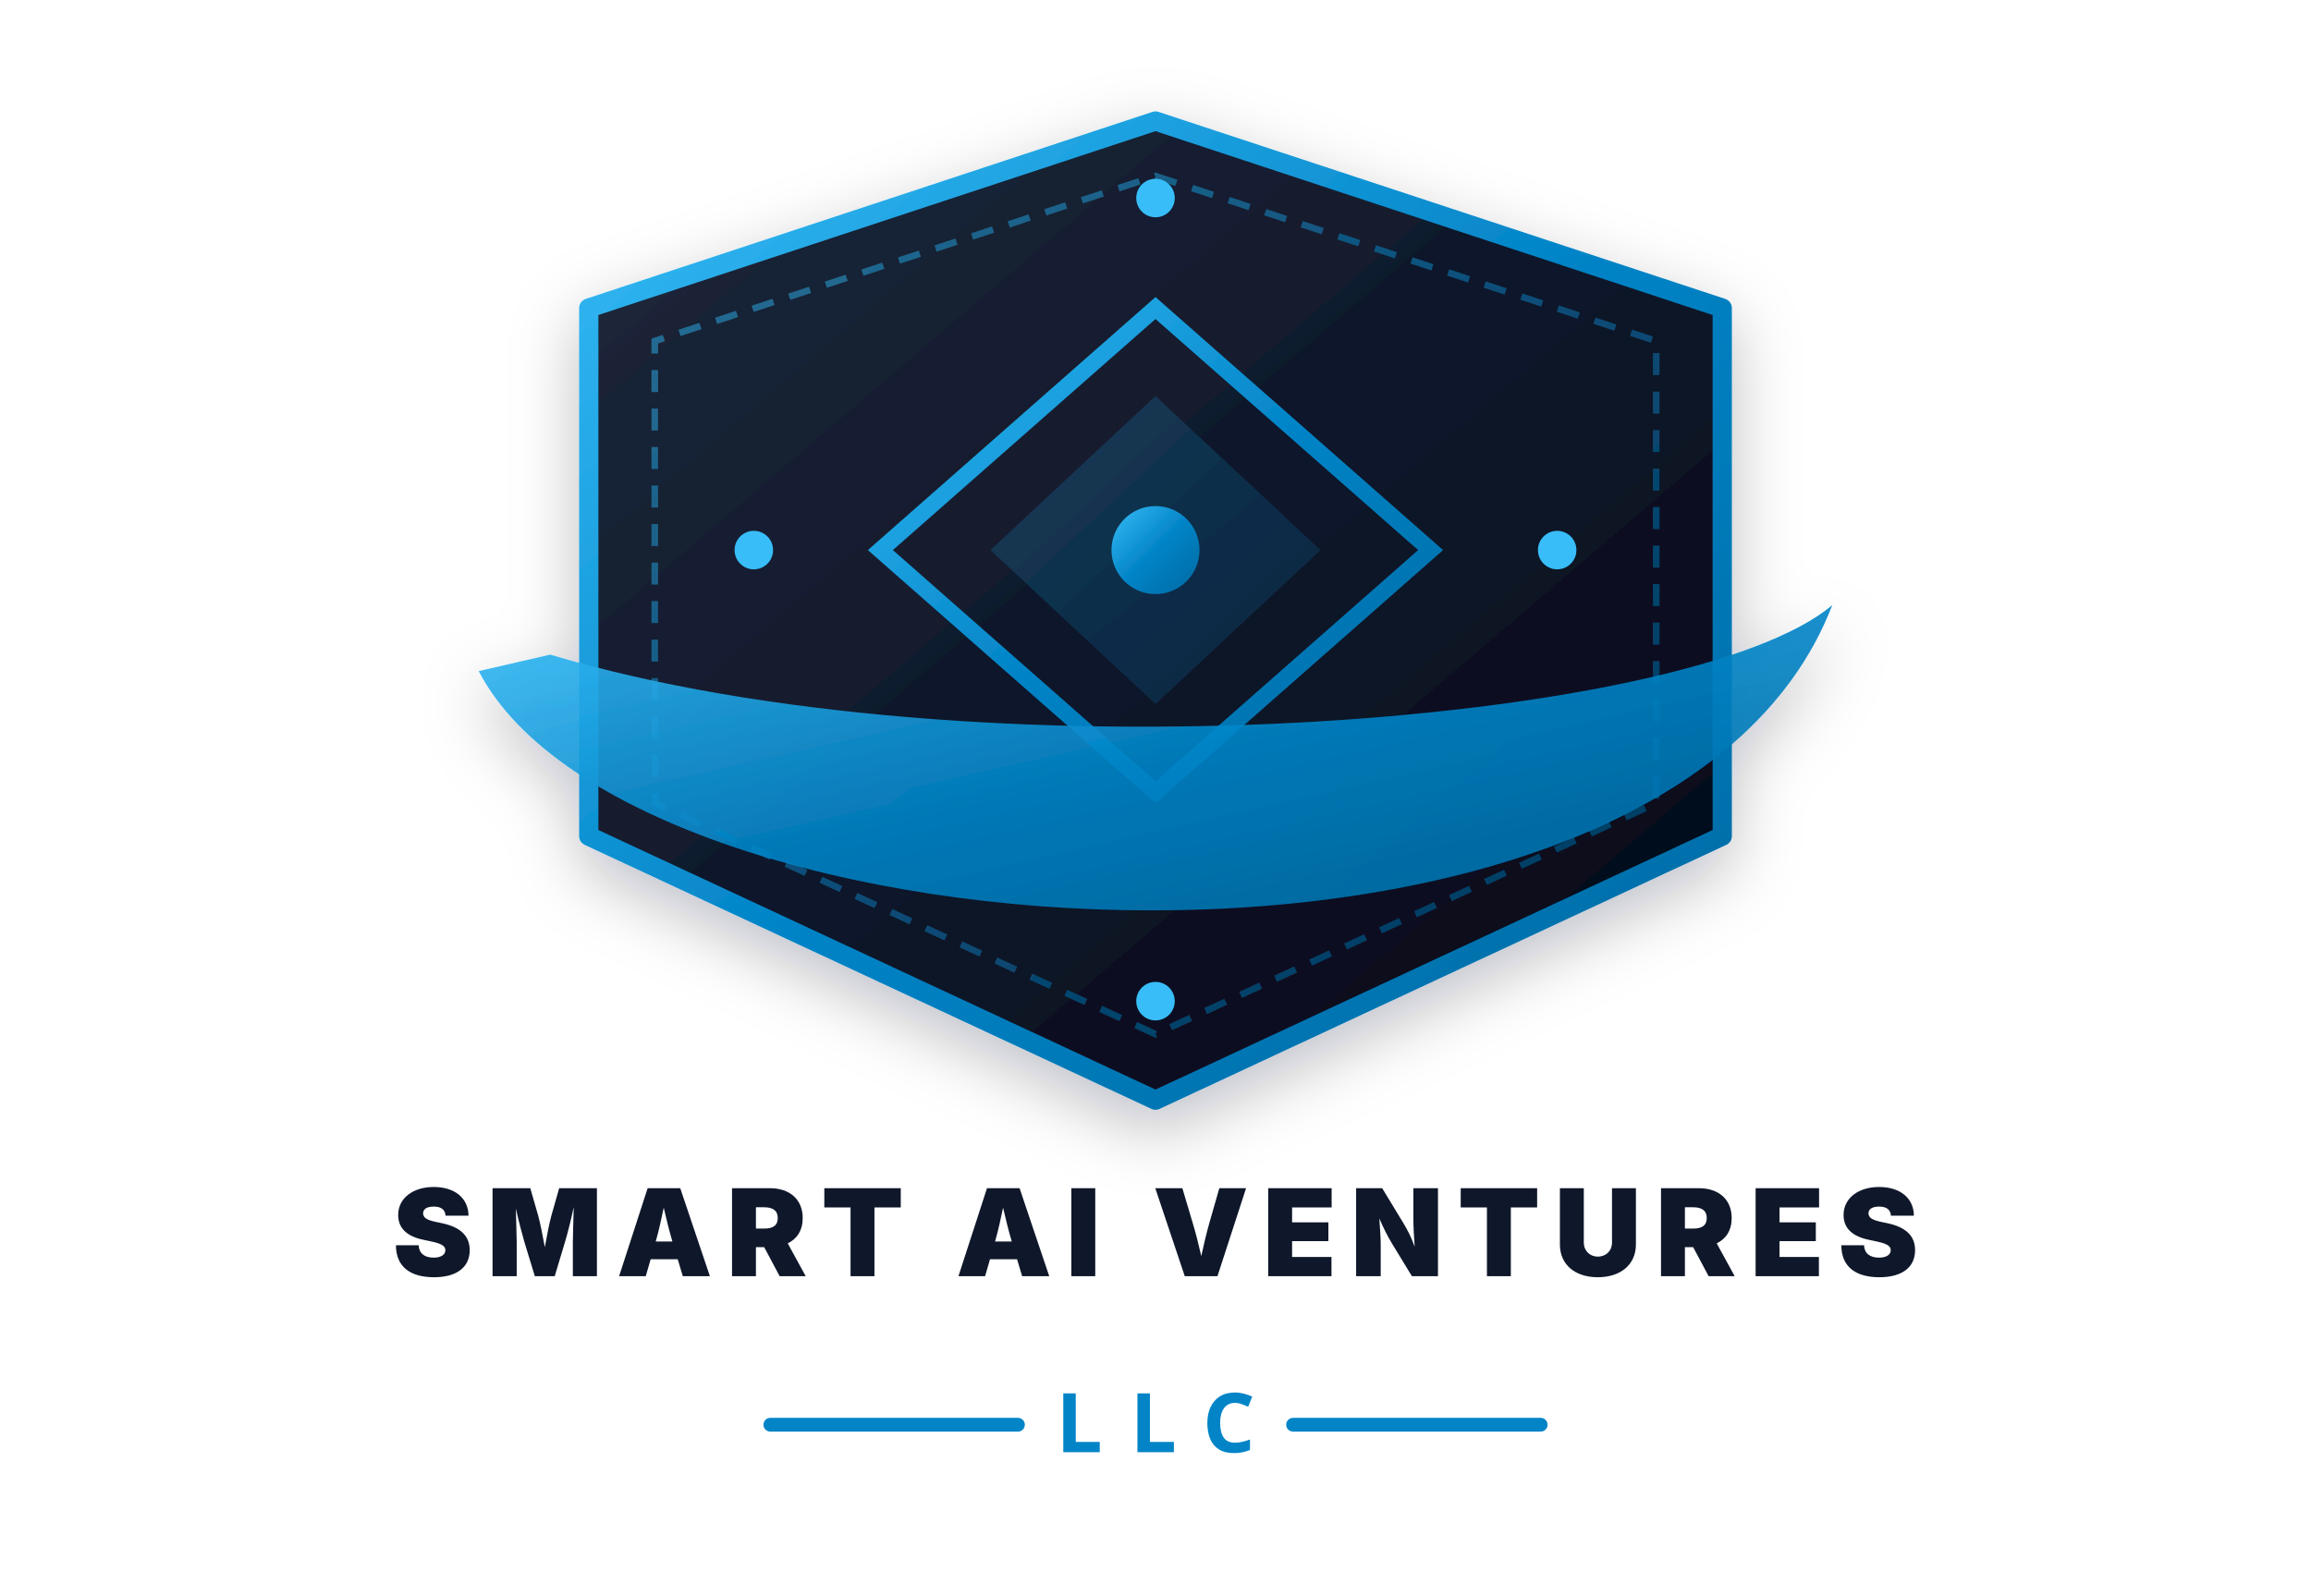
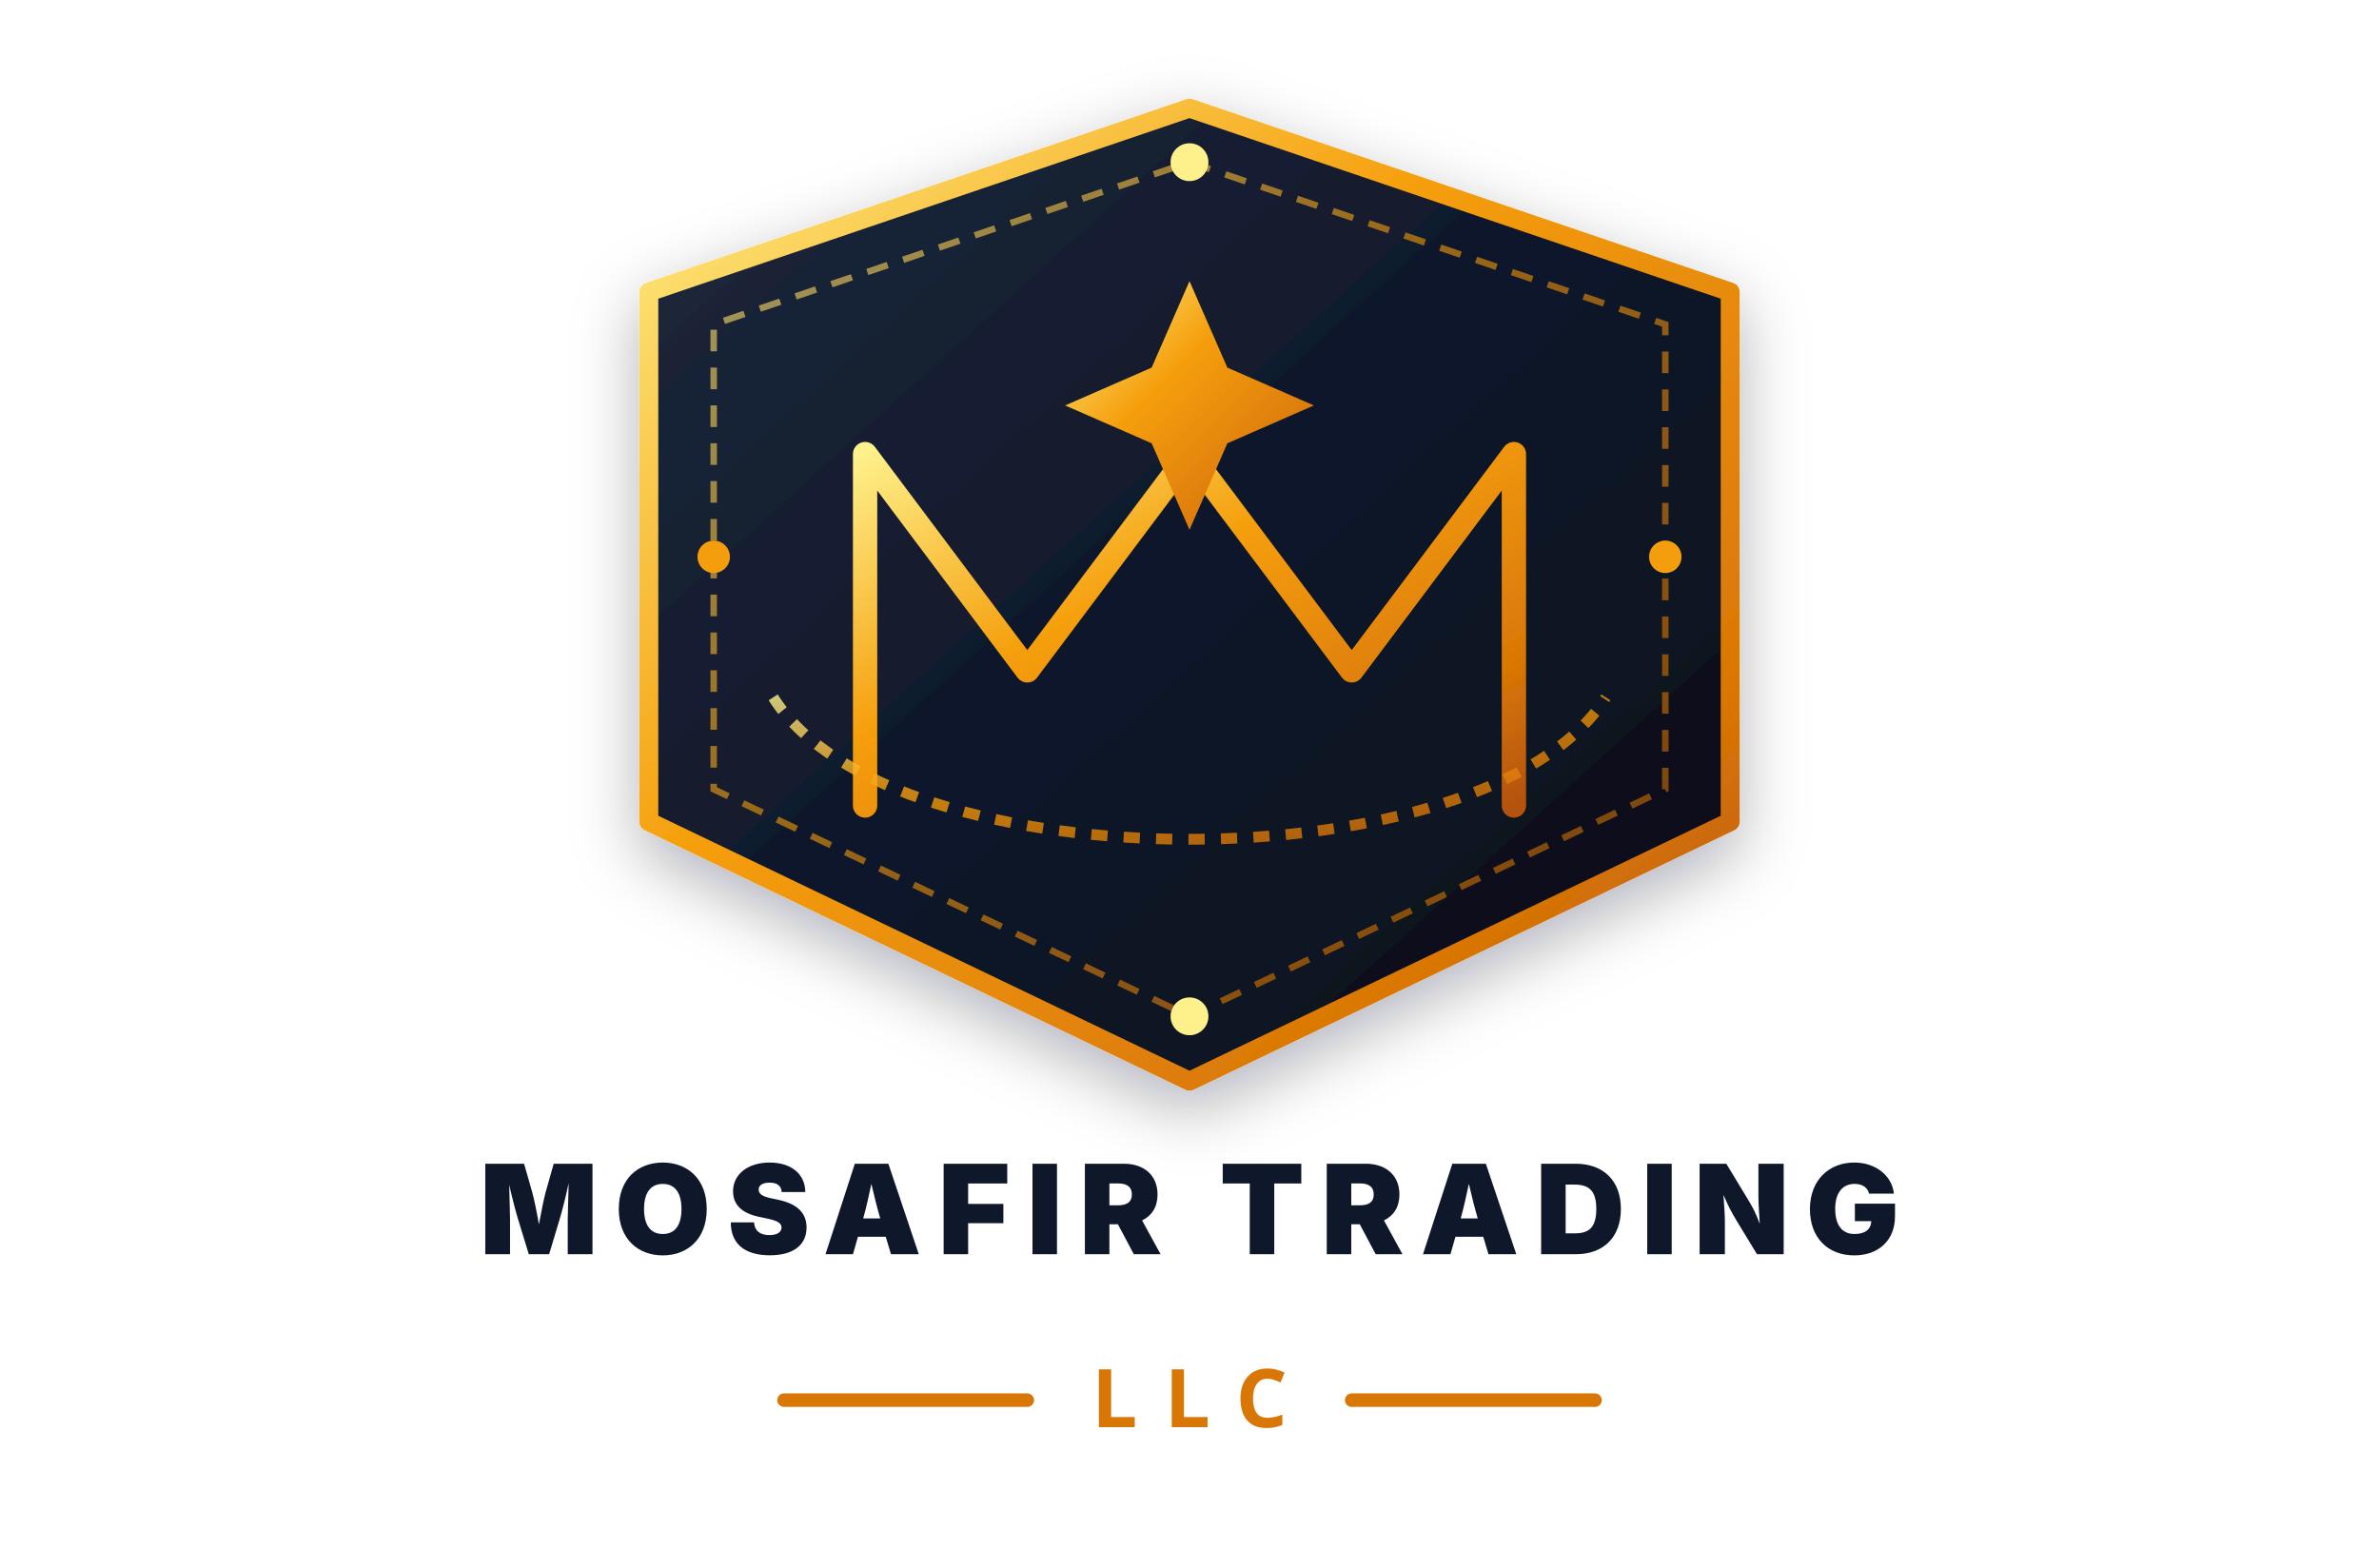
- <svg xmlns="http://www.w3.org/2000/svg" viewBox="0 0 420 290" fill="none">
+ <svg xmlns="http://www.w3.org/2000/svg" viewBox="0 0 440 290" fill="none">
  <defs>
-     <linearGradient id="savCyan" x1="0%" y1="0%" x2="100%" y2="100%">
-       <stop offset="0%" stop-color="#38bdf8" />
-       <stop offset="50%" stop-color="#0284c7" />
-       <stop offset="100%" stop-color="#0369a1" />
+     <linearGradient id="mtlGold" x1="0%" y1="0%" x2="100%" y2="100%">
+       <stop offset="0%" stop-color="#fef08a" />
+       <stop offset="40%" stop-color="#f59e0b" />
+       <stop offset="80%" stop-color="#d97706" />
+       <stop offset="100%" stop-color="#b45309" />
    </linearGradient>
-     <linearGradient id="savNavy" x1="0%" y1="0%" x2="100%" y2="100%">
+     <linearGradient id="mtlNavy" x1="0%" y1="0%" x2="100%" y2="100%">
      <stop offset="0%" stop-color="#1e293b" />
      <stop offset="50%" stop-color="#0f172a" />
-       <stop offset="100%" stop-color="#020617" />
+       <stop offset="100%" stop-color="#090d16" />
    </linearGradient>
-     <filter id="savShadow" x="-10%" y="-10%" width="120%" height="120%">
-       <feDropShadow dx="0" dy="4" stdDeviation="6" flood-color="#020617" flood-opacity="0.25" />
+     <filter id="mtlShadow" x="-10%" y="-10%" width="120%" height="120%">
+       <feDropShadow dx="0" dy="4" stdDeviation="6" flood-color="#020617" flood-opacity="0.3" />
    </filter>
  </defs>
-   <g transform="translate(65, 14)" filter="url(#savShadow)">
-     <path d="M 145 8 L 248 42 L 248 138 L 145 186 L 42 138 L 42 42 Z" fill="url(#savNavy)" stroke="url(#savCyan)" stroke-width="3.5" stroke-linejoin="round" />
-     <path d="M 145 18 L 236 48 L 236 132 L 145 174 L 54 132 L 54 48 Z" fill="none" stroke="url(#savCyan)" stroke-width="1.2" stroke-dasharray="4 3" opacity="0.5" />
-     <path d="M 145 42 L 195 86 L 145 130 L 95 86 Z" fill="none" stroke="url(#savCyan)" stroke-width="3" />
-     <path d="M 145 58 L 175 86 L 145 114 L 115 86 Z" fill="url(#savCyan)" opacity="0.2" />
-     <circle cx="145" cy="86" r="8" fill="url(#savCyan)" />
-     <line x1="145" y1="22" x2="145" y2="42" stroke="url(#savCyan)" stroke-width="2.5" stroke-linecap="round" />
-     <line x1="145" y1="130" x2="145" y2="168" stroke="url(#savCyan)" stroke-width="2.5" stroke-linecap="round" />
-     <line x1="72" y1="86" x2="95" y2="86" stroke="url(#savCyan)" stroke-width="2.5" stroke-linecap="round" />
-     <line x1="195" y1="86" x2="218" y2="86" stroke="url(#savCyan)" stroke-width="2.5" stroke-linecap="round" />
-     <circle cx="145" cy="22" r="3.5" fill="#38bdf8" />
-     <circle cx="145" cy="168" r="3.5" fill="#38bdf8" />
-     <circle cx="72" cy="86" r="3.5" fill="#38bdf8" />
-     <circle cx="218" cy="86" r="3.5" fill="#38bdf8" />
-     <path d="M 22 108 C 50 162, 238 174, 268 96 C 242 118, 112 128, 35 105 Z" fill="url(#savCyan)" opacity="0.9" />
+   <g transform="translate(85, 14)" filter="url(#mtlShadow)">
+     <path d="M 135 6 L 235 40 L 235 138 L 135 186 L 35 138 L 35 40 Z" fill="url(#mtlNavy)" stroke="url(#mtlGold)" stroke-width="3.5" stroke-linejoin="round" />
+     <path d="M 135 16 L 223 46 L 223 132 L 135 174 L 47 132 L 47 46 Z" fill="none" stroke="url(#mtlGold)" stroke-width="1.2" stroke-dasharray="4 3" opacity="0.6" />
+     <path d="M 75 135 L 75 70 L 105 110 L 135 70 L 165 110 L 195 70 L 195 135" fill="none" stroke="url(#mtlGold)" stroke-width="4.5" stroke-linecap="round" stroke-linejoin="round" />
+     <polygon points="135,38 142,54 158,61 142,68 135,84 128,68 112,61 128,54" fill="url(#mtlGold)" />
+     <circle cx="135" cy="16" r="3.5" fill="#fef08a" />
+     <circle cx="135" cy="174" r="3.5" fill="#fef08a" />
+     <circle cx="47" cy="89" r="3" fill="#f59e0b" />
+     <circle cx="223" cy="89" r="3" fill="#f59e0b" />
+     <path d="M 58 115 C 80 150, 190 150, 212 115" fill="none" stroke="url(#mtlGold)" stroke-width="2" opacity="0.8" stroke-dasharray="3 3" />
  </g>
-   <text x="210" y="232" text-anchor="middle" font-family="'Plus Jakarta Sans', system-ui, -apple-system, sans-serif" font-size="22" font-weight="900" fill="#0f172a" letter-spacing="2.5">
-     SMART AI VENTURES
+   <text x="220" y="232" text-anchor="middle" font-family="'Plus Jakarta Sans', system-ui, -apple-system, sans-serif" font-size="23" font-weight="900" fill="#0f172a" letter-spacing="3">
+     MOSAFIR TRADING
  </text>
-   <g transform="translate(210, 264)">
-     <line x1="-70" y1="-5" x2="-25" y2="-5" stroke="#0284c7" stroke-width="2.5" stroke-linecap="round" />
-     <text x="0" y="0" text-anchor="middle" font-family="'Plus Jakarta Sans', system-ui, sans-serif" font-size="15" font-weight="800" fill="#0284c7" letter-spacing="5">
+   <g transform="translate(220, 264)">
+     <line x1="-75" y1="-5" x2="-30" y2="-5" stroke="#d97706" stroke-width="2.5" stroke-linecap="round" />
+     <text x="0" y="0" text-anchor="middle" font-family="'Plus Jakarta Sans', system-ui, sans-serif" font-size="15" font-weight="800" fill="#d97706" letter-spacing="5">
      LLC
    </text>
-     <line x1="25" y1="-5" x2="70" y2="-5" stroke="#0284c7" stroke-width="2.5" stroke-linecap="round" />
+     <line x1="30" y1="-5" x2="75" y2="-5" stroke="#d97706" stroke-width="2.5" stroke-linecap="round" />
  </g>
</svg>
